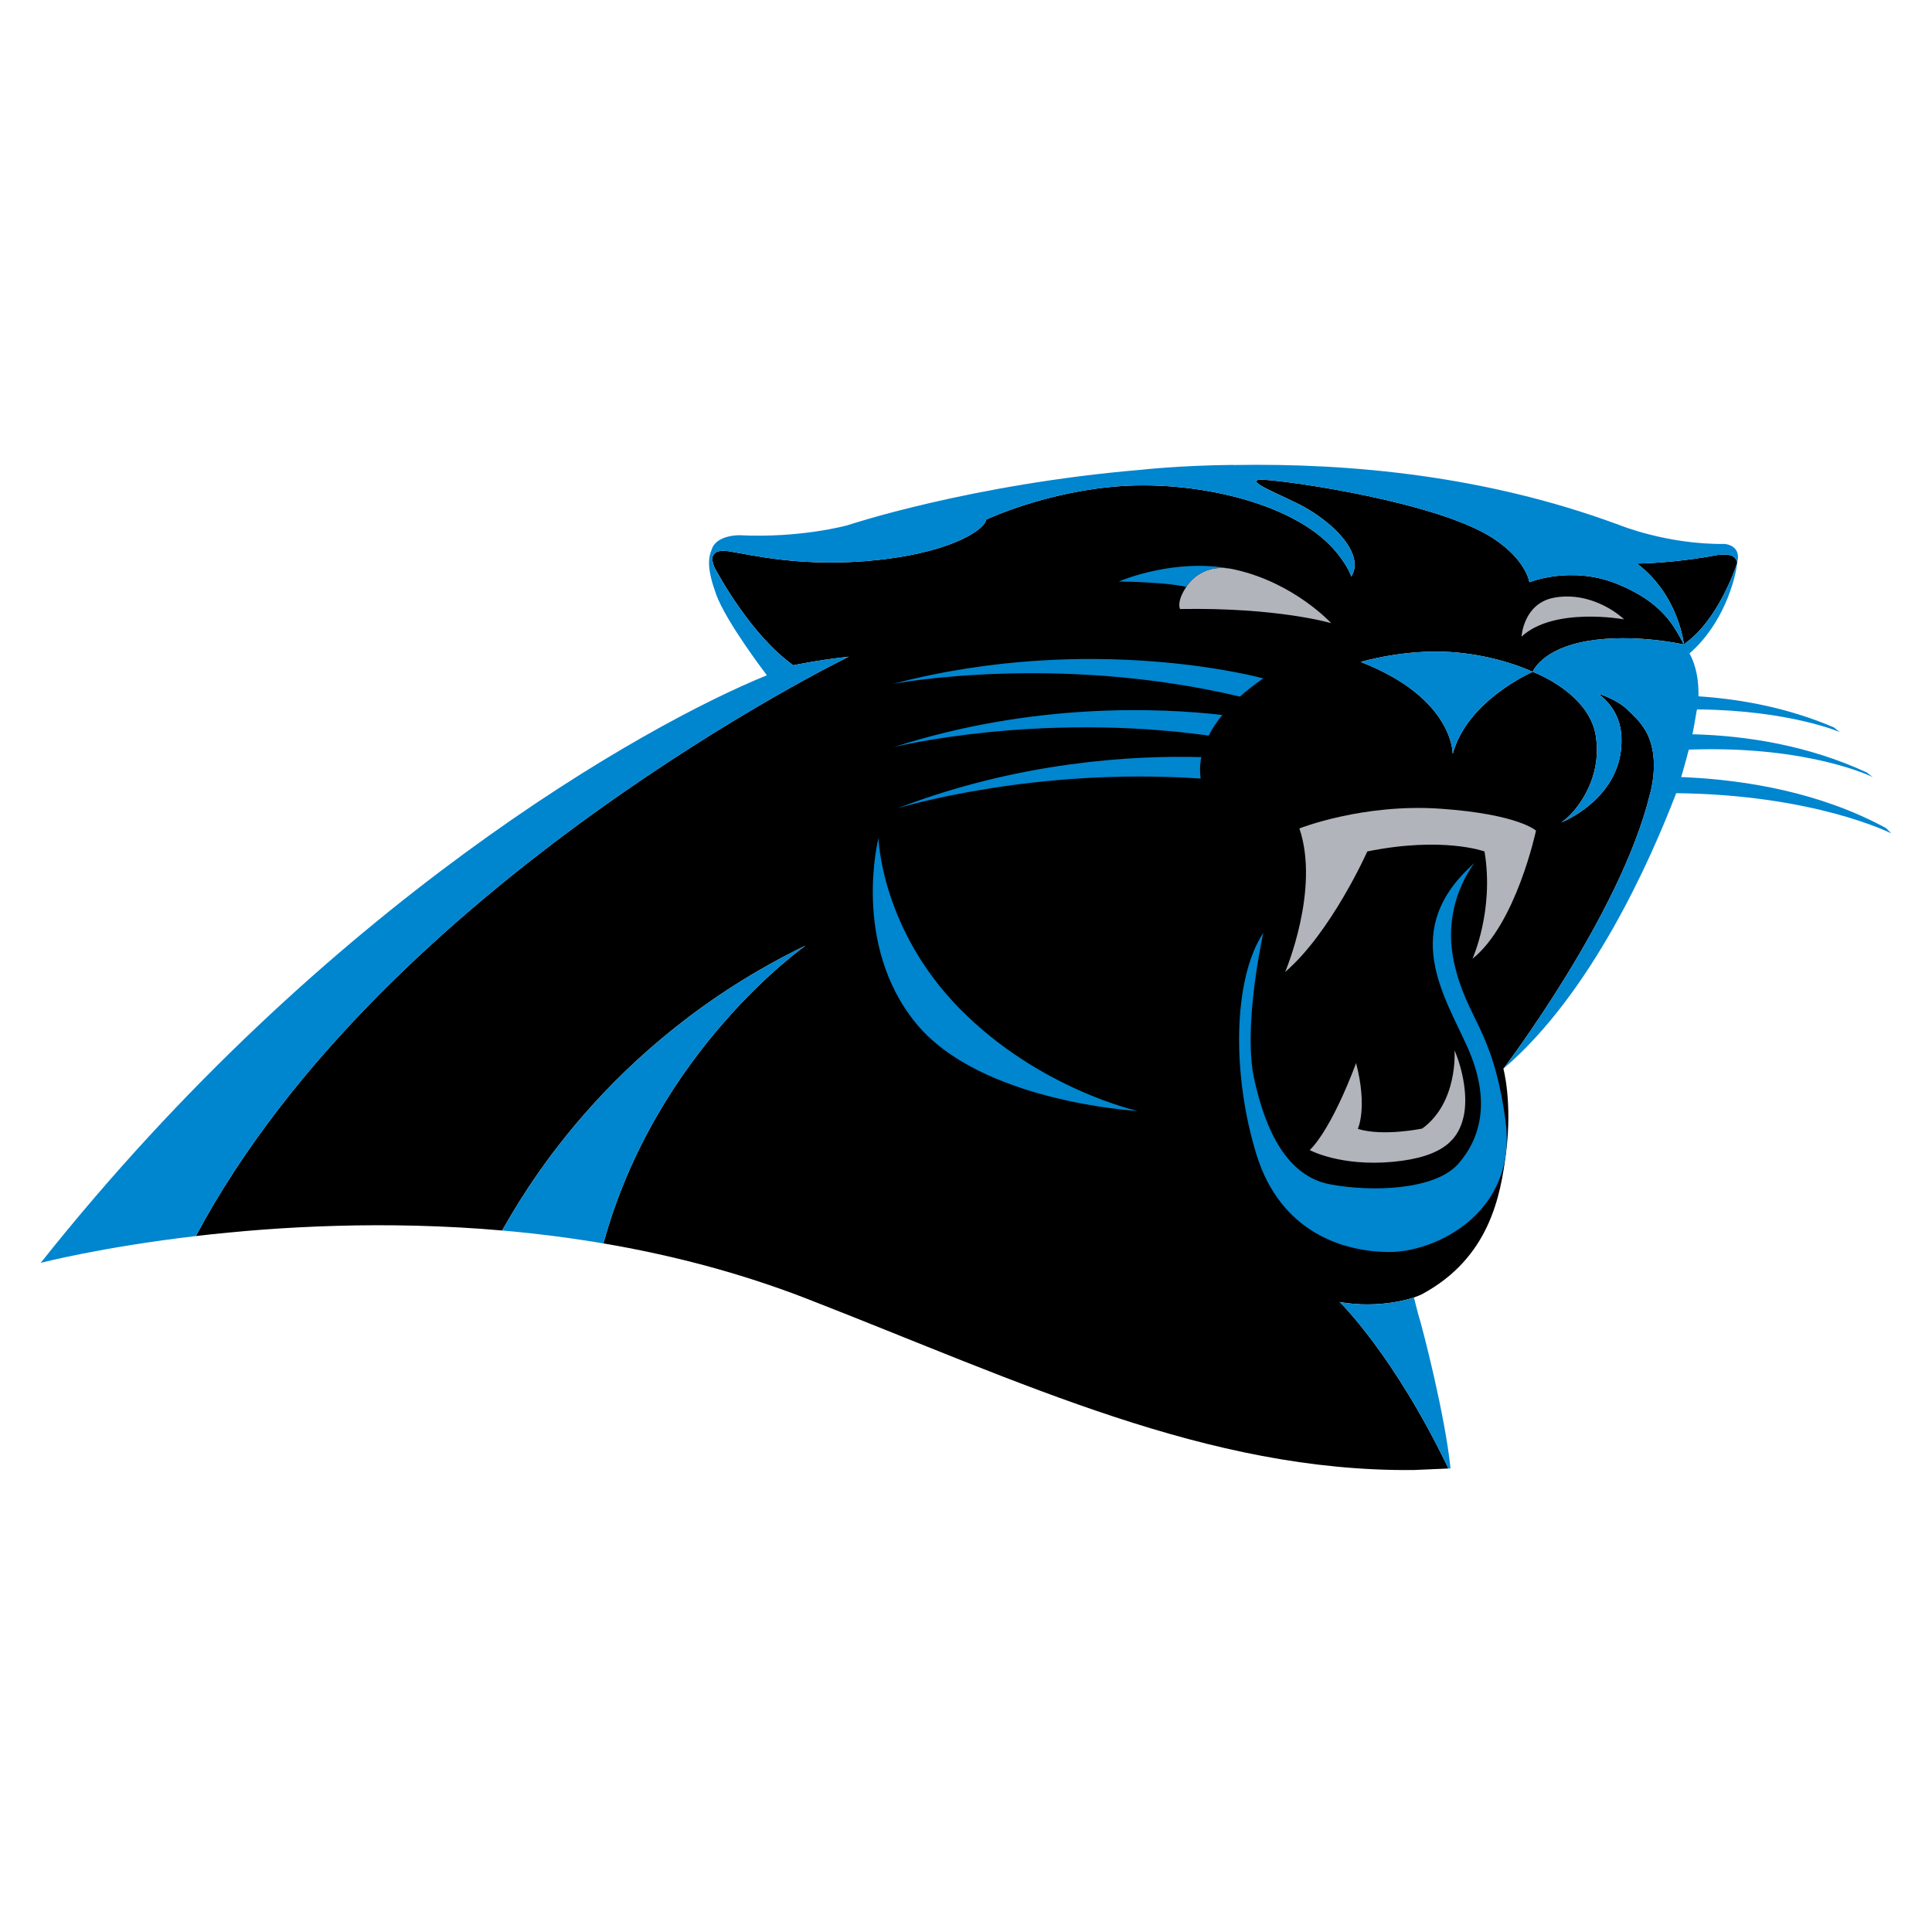
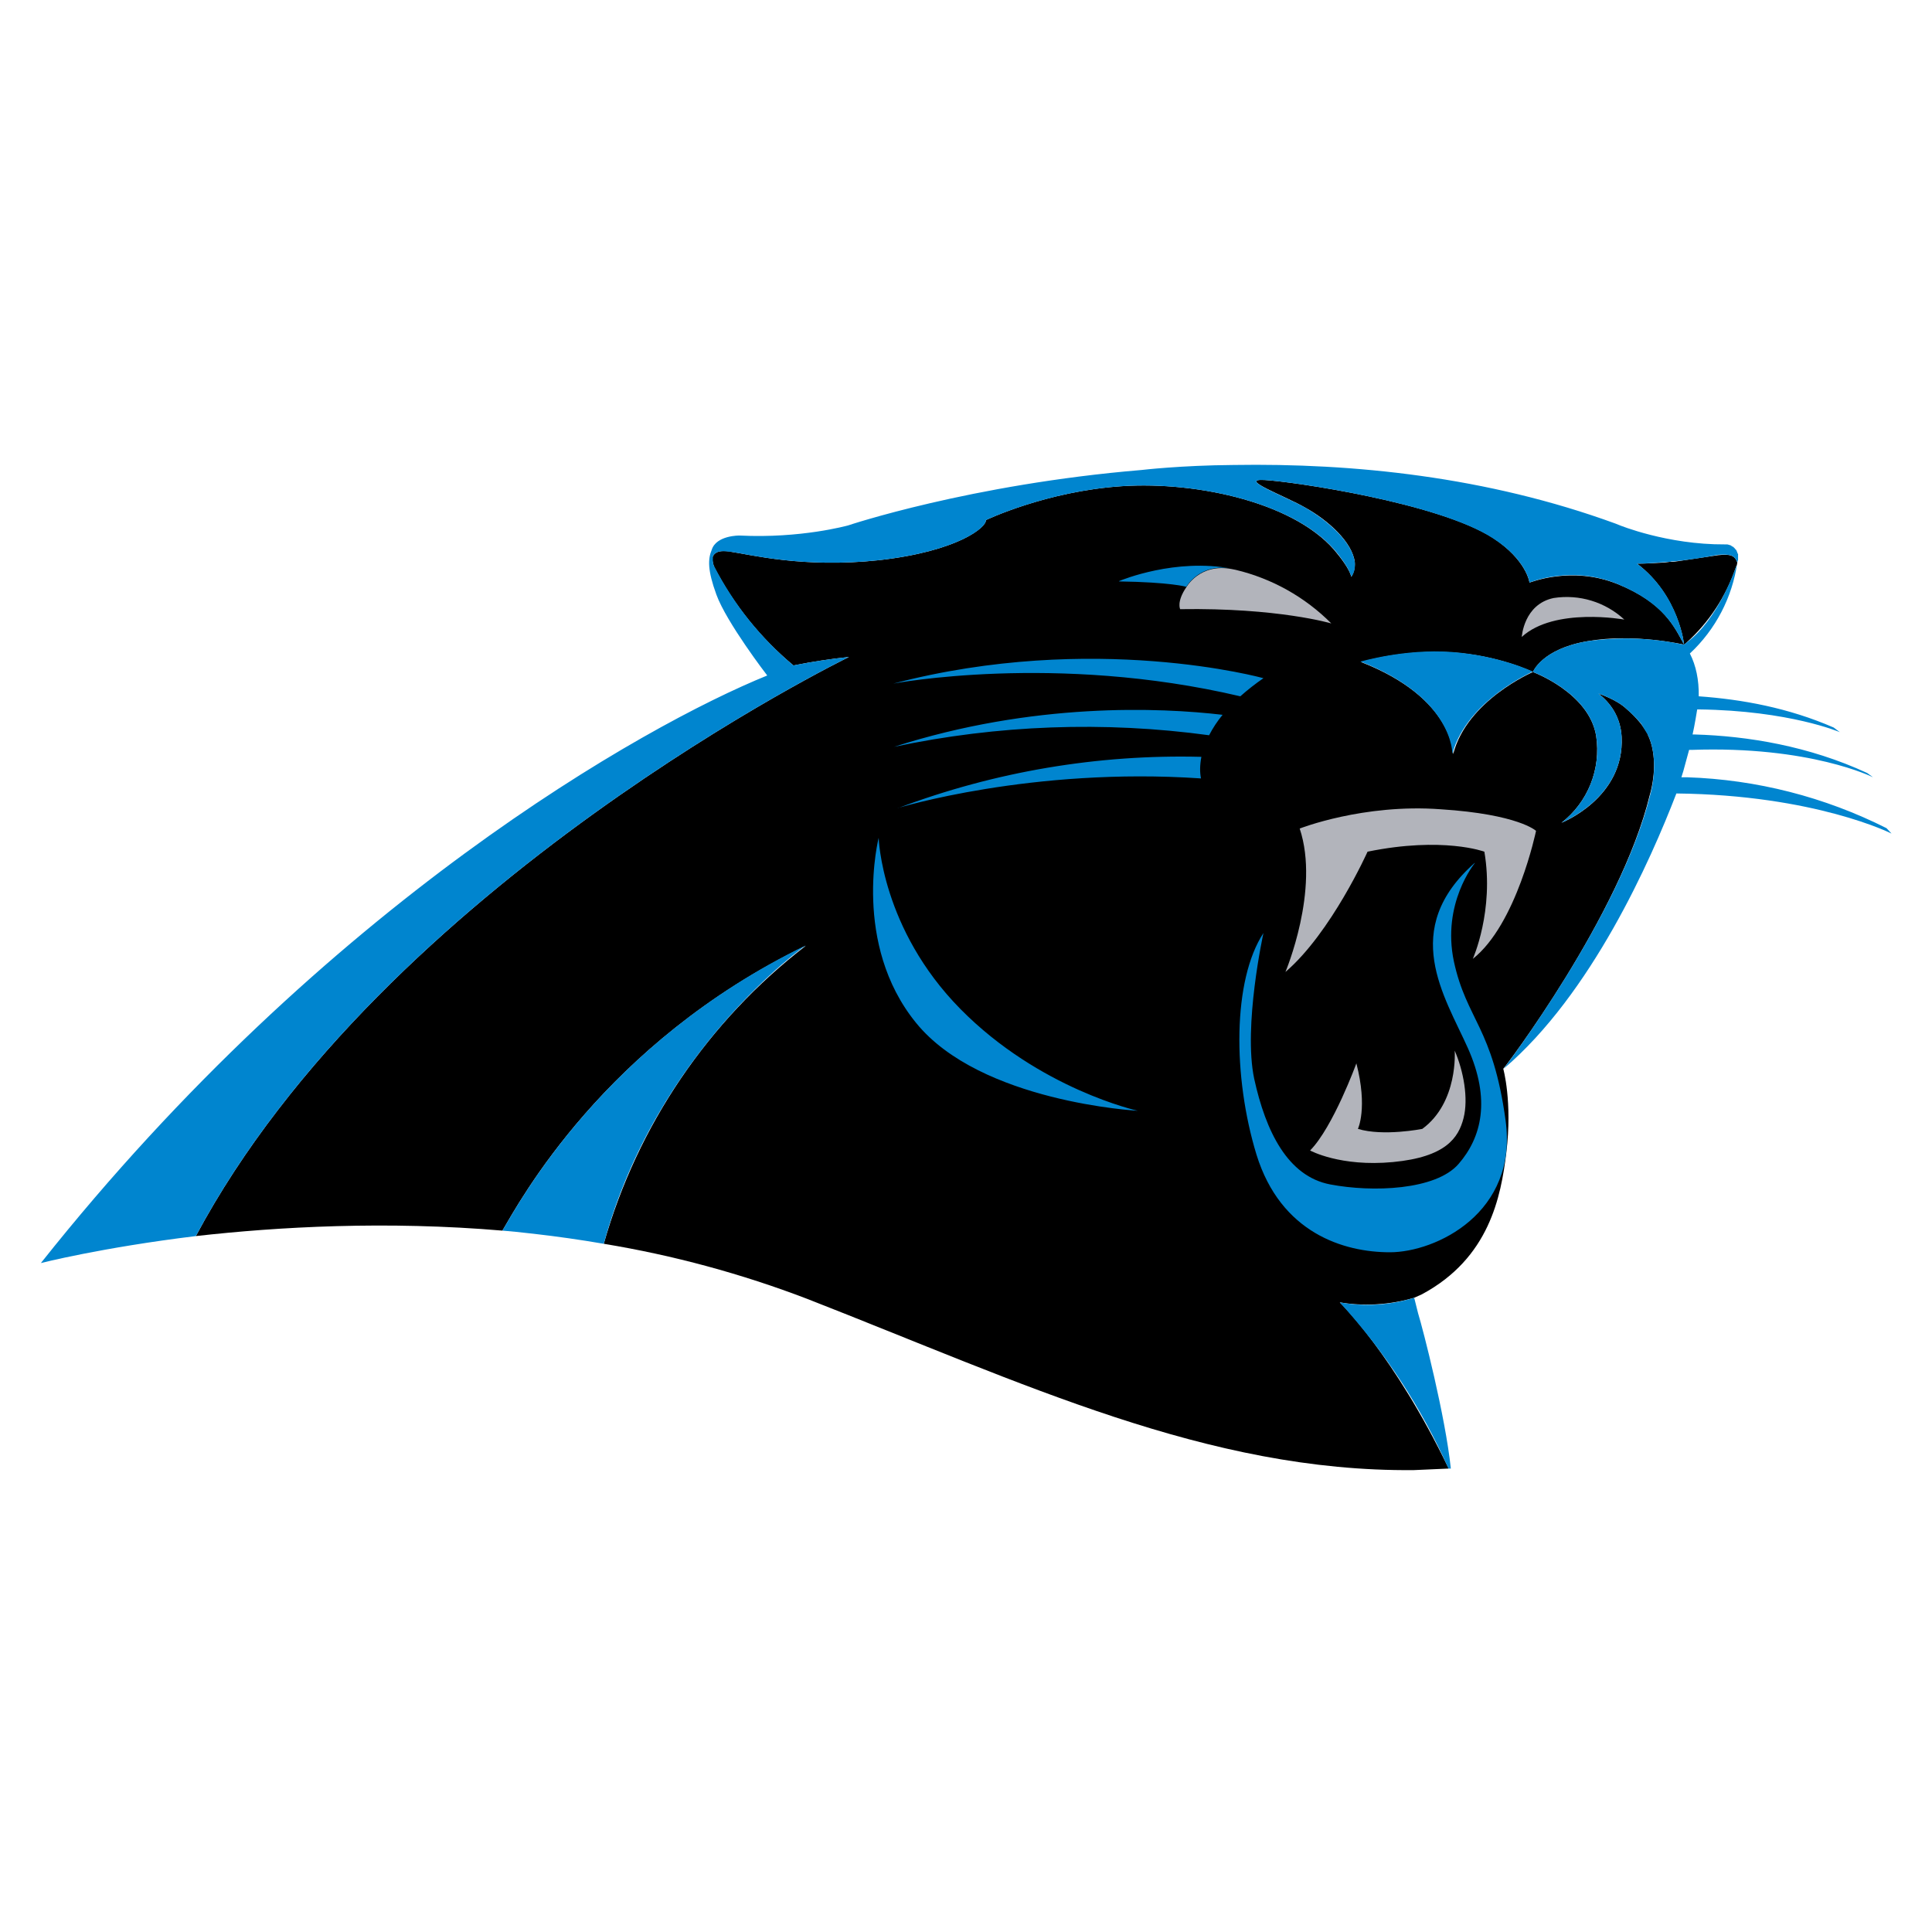
- <svg xmlns="http://www.w3.org/2000/svg" width="500" height="500" fill="none" viewBox="-0.56 -0.56 501.12 501.12">
-   <path fill="#000" d="M327.443 123.894c7.259.385 44.912 5.874 59.147 15.083 8.726 5.645 9.541 11.435 9.548 11.487 0 0 10.804-4.458 22.858.467 12.051 4.925 14.814 11.3 17.212 15.674 0 0-12.969-2.939-24.958-.901-11.941 2.025-14.238 7.938-14.259 7.992 0 0-8.808-4.266-21.025-5.115-12.218-.856-23.582 2.553-23.582 2.553 24.151 9.379 23.867 23.868 23.867 23.868 3.691-13.923 20.74-21.306 20.74-21.306.078.029 14.579 5.371 16.363 16.581 1.791 11.244-5.109 19.93-8.939 22.484.039-.015 16.348-6.41 15.583-22.227-.249-5.144-2.762-8.724-6.041-11.209.003.003.007.004.007.004.049.015 4.72 1.475 7.323 3.927 1.199 1.133 2.517 2.308 3.692 3.801 1.372 1.796 1.826 2.94 1.83 2.94.564 1.195 1.018 2.575 1.302 4.193 1.016 5.788-.762 11.445-.762 11.445-7.685 31.235-37.887 70.908-37.962 71.007 0 0 2.353 8.461.7 21.684-1.432 11.434-4.354 27.395-21.847 36.822-.568.26-1.254.551-2.054.835-.156.059-8.7 3.067-19.275 1.168 0 0 13.989 13.538 28.195 43.141l.022.048-9.099.396c-53.472.475-100.908-22.453-157.184-44.389-17.507-6.81-35.384-11.416-52.891-14.39 13.76-50.357 52.472-77.275 52.472-77.275-52.357 25.326-74.373 66.547-78.761 73.919h.018l.208.021c-30.386-2.669-58.371-1.067-79.649 1.425 48.822-91.63 169.323-150.271 169.323-150.271-7.78.833-14.34 2.219-14.37 2.226-10.99-7.895-19.339-23.273-20.74-25.96.076.145.173.328.291.547-.01-.022-.623-1.405-.537-2.409.014-.09.027-.18.041-.263.021-.073.042-.139.069-.204.635-1.453 2.15-1.546 4.17-1.293.118.01.246.041.374.076 4.988.735 18.827 4.322 38.445 2.166 20.587-2.263 28.049-8.599 27.828-10.408 0 0 15.597-7.431 35.228-8.738 19.631-1.31 45.802 4.419 56.114 17.669 1.881 2.416 2.956 4.312 3.462 5.795.645-1.029.977-2.277.835-3.705-.551-5.31-7.025-10.9-12.806-14.196-5.092-2.901-17.783-7.576-10.526-7.185Zm117.601 19.476c2.915-.232 4.301-.087 4.994 1.906.007.007.007.018.011.028-.049.184-.097.378-.163.576a7.76 7.76 0 0 1-.267.724c-.027.082-4.521 13.48-12.855 19.527l-.555.475s-1.272-12.751-12.162-20.986c0 0 2.697-.018 6.96-.362.066-.006.131-.009.197-.016a92.93 92.93 0 0 0 1.436-.129c.128-.01.259-.024.387-.034l.535-.052-.004-.004c3.303-.329 7.237-.842 11.486-1.653Z" />
-   <path fill="#B2B4BB" d="M376.709 271.871c2.284 5.328 3.553 12.433 2.284 17.507-1.268 5.074-4.565 10.141-18.269 11.413-13.694 1.265-21.555-3.043-21.555-3.043 6.072-6.075 11.983-22.502 12.01-22.577 3.039 11.67.447 17.08.447 17.08 6.599 2.031 16.713-.087 16.713-.087 9.37-6.837 8.373-20.247 8.37-20.293Zm-40.234-57.551s16.477-6.534 36.656-5.113c20.168 1.418 24.712 5.678 24.712 5.678-.022.105-5.137 24.174-16.477 33.242 0 0 5.68-12.495 3.126-27.839 0 0-10.796-3.975-30.403 0-.024.054-9.391 21.034-21.306 31.252.04-.092 9.08-21.346 3.692-37.22Zm65.894-59.818c7.823-1.563 14.973 2.461 18.328 5.587-.082-.015-18.122-3.334-26.597 4.471.002-.041.469-8.495 8.269-10.058Zm-95.233-2.827s3.487-6.242 11.757-4.672l1.039.218c15.287 3.479 24.776 13.833 24.798 13.858-.068-.021-13.802-4.114-39.216-3.671-.008-.016-.984-1.874 1.622-5.733Z" />
-   <path fill="#0085CF" d="M367.213 340.033c1.324 4.171 7.084 26.775 8.46 40.268l-.548.041-.021-.049c-14.206-29.602-28.195-43.141-28.195-43.141 10.575 1.9 19.119-1.109 19.275-1.168h.003l1.026 4.049Zm-47.842-219.976c30.896-.562 65.593 2.939 99.023 15.174.339.121.675.239 1.011.364 0 0 12.353 5.101 27.378 4.938a3.437 3.437 0 0 0 .229.025c.055.007.104.018.167.028l.062.014c.066.01.128.024.204.045a2.467 2.467 0 0 1 .309.083c.035.007.066.021.1.031.084.028.16.052.24.087.038.014.076.031.11.045.083.034.166.069.253.111.035.021.07.045.111.065.084.042.163.091.246.139.039.024.077.053.115.08.076.059.156.115.232.177.038.031.076.066.11.101.077.069.147.134.212.211.035.038.063.083.101.121.066.083.121.163.18.253.031.048.052.097.084.149.052.09.104.19.145.298.021.052.041.111.062.17.038.107.066.222.097.34.014.069.021.135.035.204.017.128.035.256.042.391.003.077.002.153.002.237 0 .142-.006.291-.027.45-.007.083-.017.17-.031.26-.011.083-.087.499-.125.652v.01c-.003 0-.003.004-.003.004-.461 4.544-3.678 16.05-12.377 23.602 1.664 3.126 2.395 6.745 2.329 11.133 11.271.752 23.309 3.026 35.086 8.048l1.556 1.223c-.084-.036-13.03-5.625-36.684-5.871l-.318-.013c-.122-.007-.739 4.336-1.217 6.474l.561-.004c13.75.395 29.641 2.936 44.673 9.903l1.553 1.196s-16.307-8.162-47.154-7.15c0 0-.24.017-.586.038a185.567 185.567 0 0 1-1.507 5.544l-.455 1.557 1.456.064c15.185.73 34.557 3.839 51.701 13.19l1.338 1.359c-.08-.041-19.784-10.042-55.791-10.433-6.675 17.396-21.929 51.938-44.812 71.458-.003.003-.01.007-.013.011 0 0 30.267-39.735 37.962-71.008.002-.007 1.777-5.66.762-11.444-.284-1.619-.737-2.999-1.302-4.195-.011-.017-.468-1.157-1.83-2.938-1.175-1.494-2.493-2.67-3.692-3.803-2.607-2.455-7.287-3.915-7.323-3.927 0 0-.004 0-.007-.003 3.279 2.485 5.792 6.066 6.041 11.209.764 15.804-15.517 22.201-15.583 22.227 3.83-2.555 10.73-11.24 8.939-22.484-1.783-11.204-16.27-16.547-16.363-16.581 0 0 2.263-5.958 14.259-7.993 10.49-1.783 21.73.245 24.377.78l.581.122.555-.475c8.36-6.065 12.855-19.527 12.855-19.527.108-.253.194-.493.267-.725.066-.197.114-.392.163-.575-.004-.011-.004-.021-.011-.027-.693-1.993-2.079-2.139-4.994-1.907a131.048 131.048 0 0 1-11.486 1.654l.004.003-.535.051c-.128.011-.26.025-.388.035-.492.049-.971.09-1.435.128l-.197.018c-4.263.343-6.96.36-6.96.36 10.865 8.217 12.156 20.929 12.162 20.987-2.398-4.374-5.161-10.748-17.212-15.673-12.054-4.925-22.858-.468-22.858-.468s-.783-5.816-9.548-11.486c-14.234-9.209-51.888-14.699-59.147-15.084-7.257-.392 5.434 4.283 10.526 7.184 5.781 3.296 12.255 8.888 12.806 14.198.143 1.427-.19 2.675-.834 3.705-.507-1.484-1.581-3.38-3.463-5.795-10.312-13.251-36.483-18.98-56.114-17.67-19.631 1.306-35.228 8.737-35.228 8.737.222 1.809-7.241 8.146-27.828 10.409-19.617 2.156-33.457-1.432-38.445-2.167a2.257 2.257 0 0 0-.374-.076c-2.02-.253-3.535-.159-4.17 1.293a1.951 1.951 0 0 0-.069.204 2.978 2.978 0 0 0-.041.264c-.087 1.012.537 2.409.537 2.409a38.187 38.187 0 0 1-.291-.548c1.4 2.686 9.75 18.065 20.74 25.96.038-.008 6.594-1.392 14.37-2.225 0 0-120.5 58.641-169.322 150.271v.003C25.642 322.93 10 326.996 10 326.996c74.019-93.175 156.637-139.516 188.357-152.402-.079-.104-10.564-13.767-13.184-21.035-2.274-6.305-2.138-9.185-1.126-11.604 1.178-3.795 7.146-3.691 7.146-3.691 16.018.798 28.062-2.583 28.147-2.607 0 0 31.797-10.623 76.151-14.373.068-.007 10.122-1.134 23.87-1.258l.01.031Zm62.559 103.199s-8.658 10.398-5.386 25.59c3.279 15.187 10.065 16.997 13.371 41.106 3.303 24.113-18.133 34.233-30.046 34.233-11.912 0-28.293-5.06-34.542-25.308-6.256-20.252-6.256-45.266 1.785-57.476 0 0-5.358 24.119-2.381 37.82 2.978 13.694 8.637 25.312 19.656 27.395 11.015 2.087 27.394 1.49 33.352-5.362 5.951-6.845 8.333-16.675 2.382-30.074-5.958-13.403-17.867-30.674 1.809-47.924Zm-173.507 21.426s-38.712 26.916-52.472 77.273a322.5 322.5 0 0 0-18.134-2.544c-.059-.006-4.246-.446-4.578-.477-.135-.014-2.585-.24-3.351-.313l-.208-.02h-.018c4.388-7.372 26.404-48.593 78.761-73.919Zm18.874-27.856c.002.091.663 23.574 21.17 44.336 20.546 20.799 46.049 26.439 46.049 26.439s-40.782-2.242-57.526-22.788c-16.723-20.521-9.71-47.919-9.693-47.987Zm4.932-7.729c31.619-12.155 61.219-13.756 78.798-13.278-.405 2.121-.388 4-.17 5.57-43.854-3.033-78.628 7.708-78.628 7.708Zm120.152-37.961c.091-.028 11.414-3.406 23.582-2.554 12.208.849 21.011 5.109 21.024 5.115 0 0-17.049 7.383-20.74 21.306 0 0 .284-14.488-23.866-23.867ZM231.29 193.221c36.136-11.649 69.003-10.193 85.196-8.335-1.514 1.854-2.672 3.646-3.528 5.345-44.772-6.171-81.512 2.951-81.668 2.99Zm-.228-16.402c51.993-13.638 96.032-1.42 96.032-1.42-2.302 1.601-4.295 3.178-6.021 4.724-47.946-11.326-89.881-3.328-90.011-3.304Zm58.611-26.574c.707-.301 14.665-6.131 29.219-3.24-8.259-1.568-11.748 4.656-11.757 4.672 0 0-4.08-1.193-17.489-1.418l.003-.003c.004 0 .007-.004.01-.004l.014-.007Z" />
+ <svg xmlns="http://www.w3.org/2000/svg" width="500" height="500" fill="none" viewBox="-0.6 -0.6 501.1 501.1">
+   <path fill="#000" d="M327.4 123.9c7.3.4 45 5.9 59.2 15 8.7 5.7 9.5 11.5 9.5 11.6s10.8-4.5 22.9.4 14.8 11.3 17.2 15.7c0 0-13-3-25-.9-11.9 2-14.2 8-14.2 8s-8.8-4.3-21-5.1a74 74 0 0 0-23.6 2.5c24.1 9.4 23.9 23.9 23.9 23.9 3.6-14 20.7-21.3 20.7-21.3s14.6 5.4 16.4 16.6a24 24 0 0 1-9 22.5s16.4-6.4 15.6-22.3c-.3-5.1-2.8-8.7-6-11.2 0 0 4.7 1.5 7.3 4q1.8 1.5 3.7 3.8 2 2.8 1.8 2.9.9 1.8 1.3 4.2c1 5.8-.8 11.4-.8 11.4-7.6 31.3-37.8 71-38 71 0 0 2.4 8.5.8 21.7-1.4 11.5-4.4 27.4-21.9 36.8l-2 .9c-.2 0-8.7 3-19.3 1.2 0 0 14 13.5 28.2 43v.1l-9 .4c-53.5.5-101-22.4-157.3-44.4A271 271 0 0 0 156 322a149 149 0 0 1 52.4-77.3c-52.3 25.3-74.3 66.5-78.7 73.9h.2c-30.4-2.6-58.4-1-79.7 1.4 48.9-91.6 169.4-150.2 169.4-150.2a153 153 0 0 0-14.4 2.2 83 83 0 0 1-20.5-25.4s-.6-1.4-.5-2.4v-.3l.1-.2c.7-1.4 2.2-1.5 4.2-1.3l.4.1c5 .7 18.8 4.3 38.4 2.2 20.6-2.3 28-8.6 27.8-10.4 0 0 15.6-7.5 35.3-8.8s45.8 4.4 56 17.7q2.9 3.6 3.5 5.8 1-1.6.9-3.7c-.6-5.3-7-11-12.8-14.2-5.1-3-17.8-7.6-10.6-7.2M445 143.4c3-.3 4.3-.1 5 1.9l-.1.6-.3.7a46 46 0 0 1-12.8 19.5l-.6.5s-1.3-12.7-12.2-21c0 0 2.7 0 7-.3h.2l1.4-.2h1z" />
+   <path fill="#b2b4bb" d="M376.7 271.9c2.3 5.3 3.6 12.4 2.3 17.5s-4.6 10.1-18.3 11.4-21.5-3-21.5-3c6-6.1 12-22.6 12-22.6 3 11.6.4 17 .4 17 6.6 2 16.7 0 16.7 0 9.4-6.9 8.4-20.3 8.4-20.3m-40.2-57.6s16.5-6.5 36.6-5c20.2 1.3 24.7 5.6 24.7 5.6s-5 24.2-16.4 33.2c0 0 5.6-12.5 3-27.8 0 0-10.7-4-30.3 0 0 0-9.4 21-21.3 31.2 0 0 9-21.3 3.7-37.2m65.9-59.8a22 22 0 0 1 18.3 5.6s-18.1-3.3-26.6 4.5c0 0 .5-8.5 8.3-10.1m-95.3-2.8s3.5-6.3 11.8-4.7l1 .2a52 52 0 0 1 24.8 13.9s-13.8-4.1-39.2-3.7c0 0-1-1.9 1.6-5.7" />
+   <path fill="#0085cf" d="M367.2 340c1.3 4.2 7.1 26.8 8.5 40.3h-.6a161 161 0 0 0-28.2-43.1 41 41 0 0 0 19.3-1.2zm-47.8-220c30.9-.5 65.6 3 99 15.2l1 .4s12.4 5.1 27.4 5h.6l.4.1.3.1h.1l.3.2.3.2h.1l.3.3.3.3v.1l.3.2v.2l.2.3v.2l.2.3v1.5l-.2.7a40 40 0 0 1-12.3 23.6q2.4 4.7 2.3 11.1c11.3.8 23.3 3 35 8.1l1.6 1.2s-13-5.6-36.6-5.9h-.4s-.7 4.4-1.2 6.5h.6c13.7.4 29.6 3 44.7 10l1.5 1.1s-16.3-8.2-47.1-7.1h-.6l-1.5 5.5-.5 1.6h1.5a124 124 0 0 1 51.7 13.2l1.3 1.4s-19.8-10-55.8-10.4c-6.7 17.4-22 52-44.8 71.4 0 0 30.3-39.7 38-71 0 0 1.7-5.6.7-11.4q-.4-2.4-1.3-4.2l-1.8-3q-1.8-2-3.7-3.7c-2.6-2.5-7.3-4-7.3-4 3.2 2.5 5.7 6 6 11.2.8 15.8-15.5 22.2-15.6 22.3a24 24 0 0 0 9-22.5c-1.8-11.2-16.3-16.6-16.4-16.6s2.3-6 14.2-8a71 71 0 0 1 24.4.8l.6.1.6-.5c8.3-6 12.8-19.5 12.8-19.5l.3-.7.1-.6c-.7-2-2-2.2-5-2a131 131 0 0 1-11.4 1.7h-.6l-.4.1-1.4.1h-.2c-4.3.4-7 .4-7 .4 11 8.2 12.2 21 12.2 21-2.4-4.4-5.2-10.7-17.2-15.7s-22.9-.4-22.9-.4-.7-5.9-9.5-11.5c-14.2-9.2-51.9-14.7-59.2-15.1-7.2-.4 5.5 4.3 10.6 7.2 5.7 3.3 12.2 8.9 12.8 14.2q.2 2.2-.9 3.7-.6-2.2-3.4-5.8c-10.3-13.3-36.5-19-56.1-17.7s-35.3 8.8-35.3 8.8c.3 1.8-7.2 8.1-27.8 10.4-19.6 2.1-33.5-1.5-38.4-2.2h-.4c-2-.3-3.5-.2-4.2 1.2v.5a5 5 0 0 0 .4 2.4l-.2-.6a83 83 0 0 0 20.7 26s6.6-1.4 14.4-2.2c0 0-120.5 58.6-169.4 150.2-24.6 3-40.2 7-40.2 7 74-93.2 156.6-139.5 188.4-152.4-.1-.1-10.6-13.8-13.2-21-2.3-6.3-2.2-9.2-1.2-11.6 1.2-3.8 7.2-3.7 7.2-3.7 16 .8 28-2.6 28.1-2.6 0 0 31.8-10.7 76.2-14.4 0 0 10.1-1.2 23.9-1.3m62.5 103.3s-8.6 10.4-5.4 25.5c3.3 15.2 10.1 17 13.4 41.2 3.3 24-18.1 34.2-30 34.2-12 0-28.3-5-34.6-25.3-6.2-20.3-6.2-45.3 1.8-57.5 0 0-5.3 24.1-2.4 37.8 3 13.7 8.7 25.3 19.7 27.4s27.4 1.5 33.3-5.3c6-6.9 8.4-16.7 2.4-30.1s-17.8-30.7 1.8-48m-173.5 21.4s-38.7 27-52.4 77.4a323 323 0 0 0-18.2-2.6l-4.6-.5-3.3-.3h-.2c4.4-7.4 26.4-48.6 78.7-74m18.9-27.9c0 .1.7 23.6 21.2 44.4s46 26.4 46 26.4-40.8-2.2-57.5-22.8c-16.7-20.5-9.7-48-9.7-48m5-7.7a208 208 0 0 1 78.7-13.3q-.6 3.2-.1 5.6c-43.9-3-78.7 7.7-78.7 7.7m120-38c.2 0 11.5-3.4 23.7-2.5s21 5 21 5.1-17 7.4-20.8 21.3c0 0 .3-14.5-23.8-23.9m-121 22.1c36.1-11.6 69-10.2 85.2-8.3a30 30 0 0 0-3.5 5.3 239 239 0 0 0-81.7 3m-.2-16.4c52-13.6 96-1.4 96-1.4a62 62 0 0 0-6 4.7c-48-11.3-90-3.3-90-3.3m58.6-26.6c.7-.3 14.6-6 29.2-3.2-8.3-1.6-11.8 4.7-11.8 4.7s-4-1.2-17.5-1.4" />
</svg>
